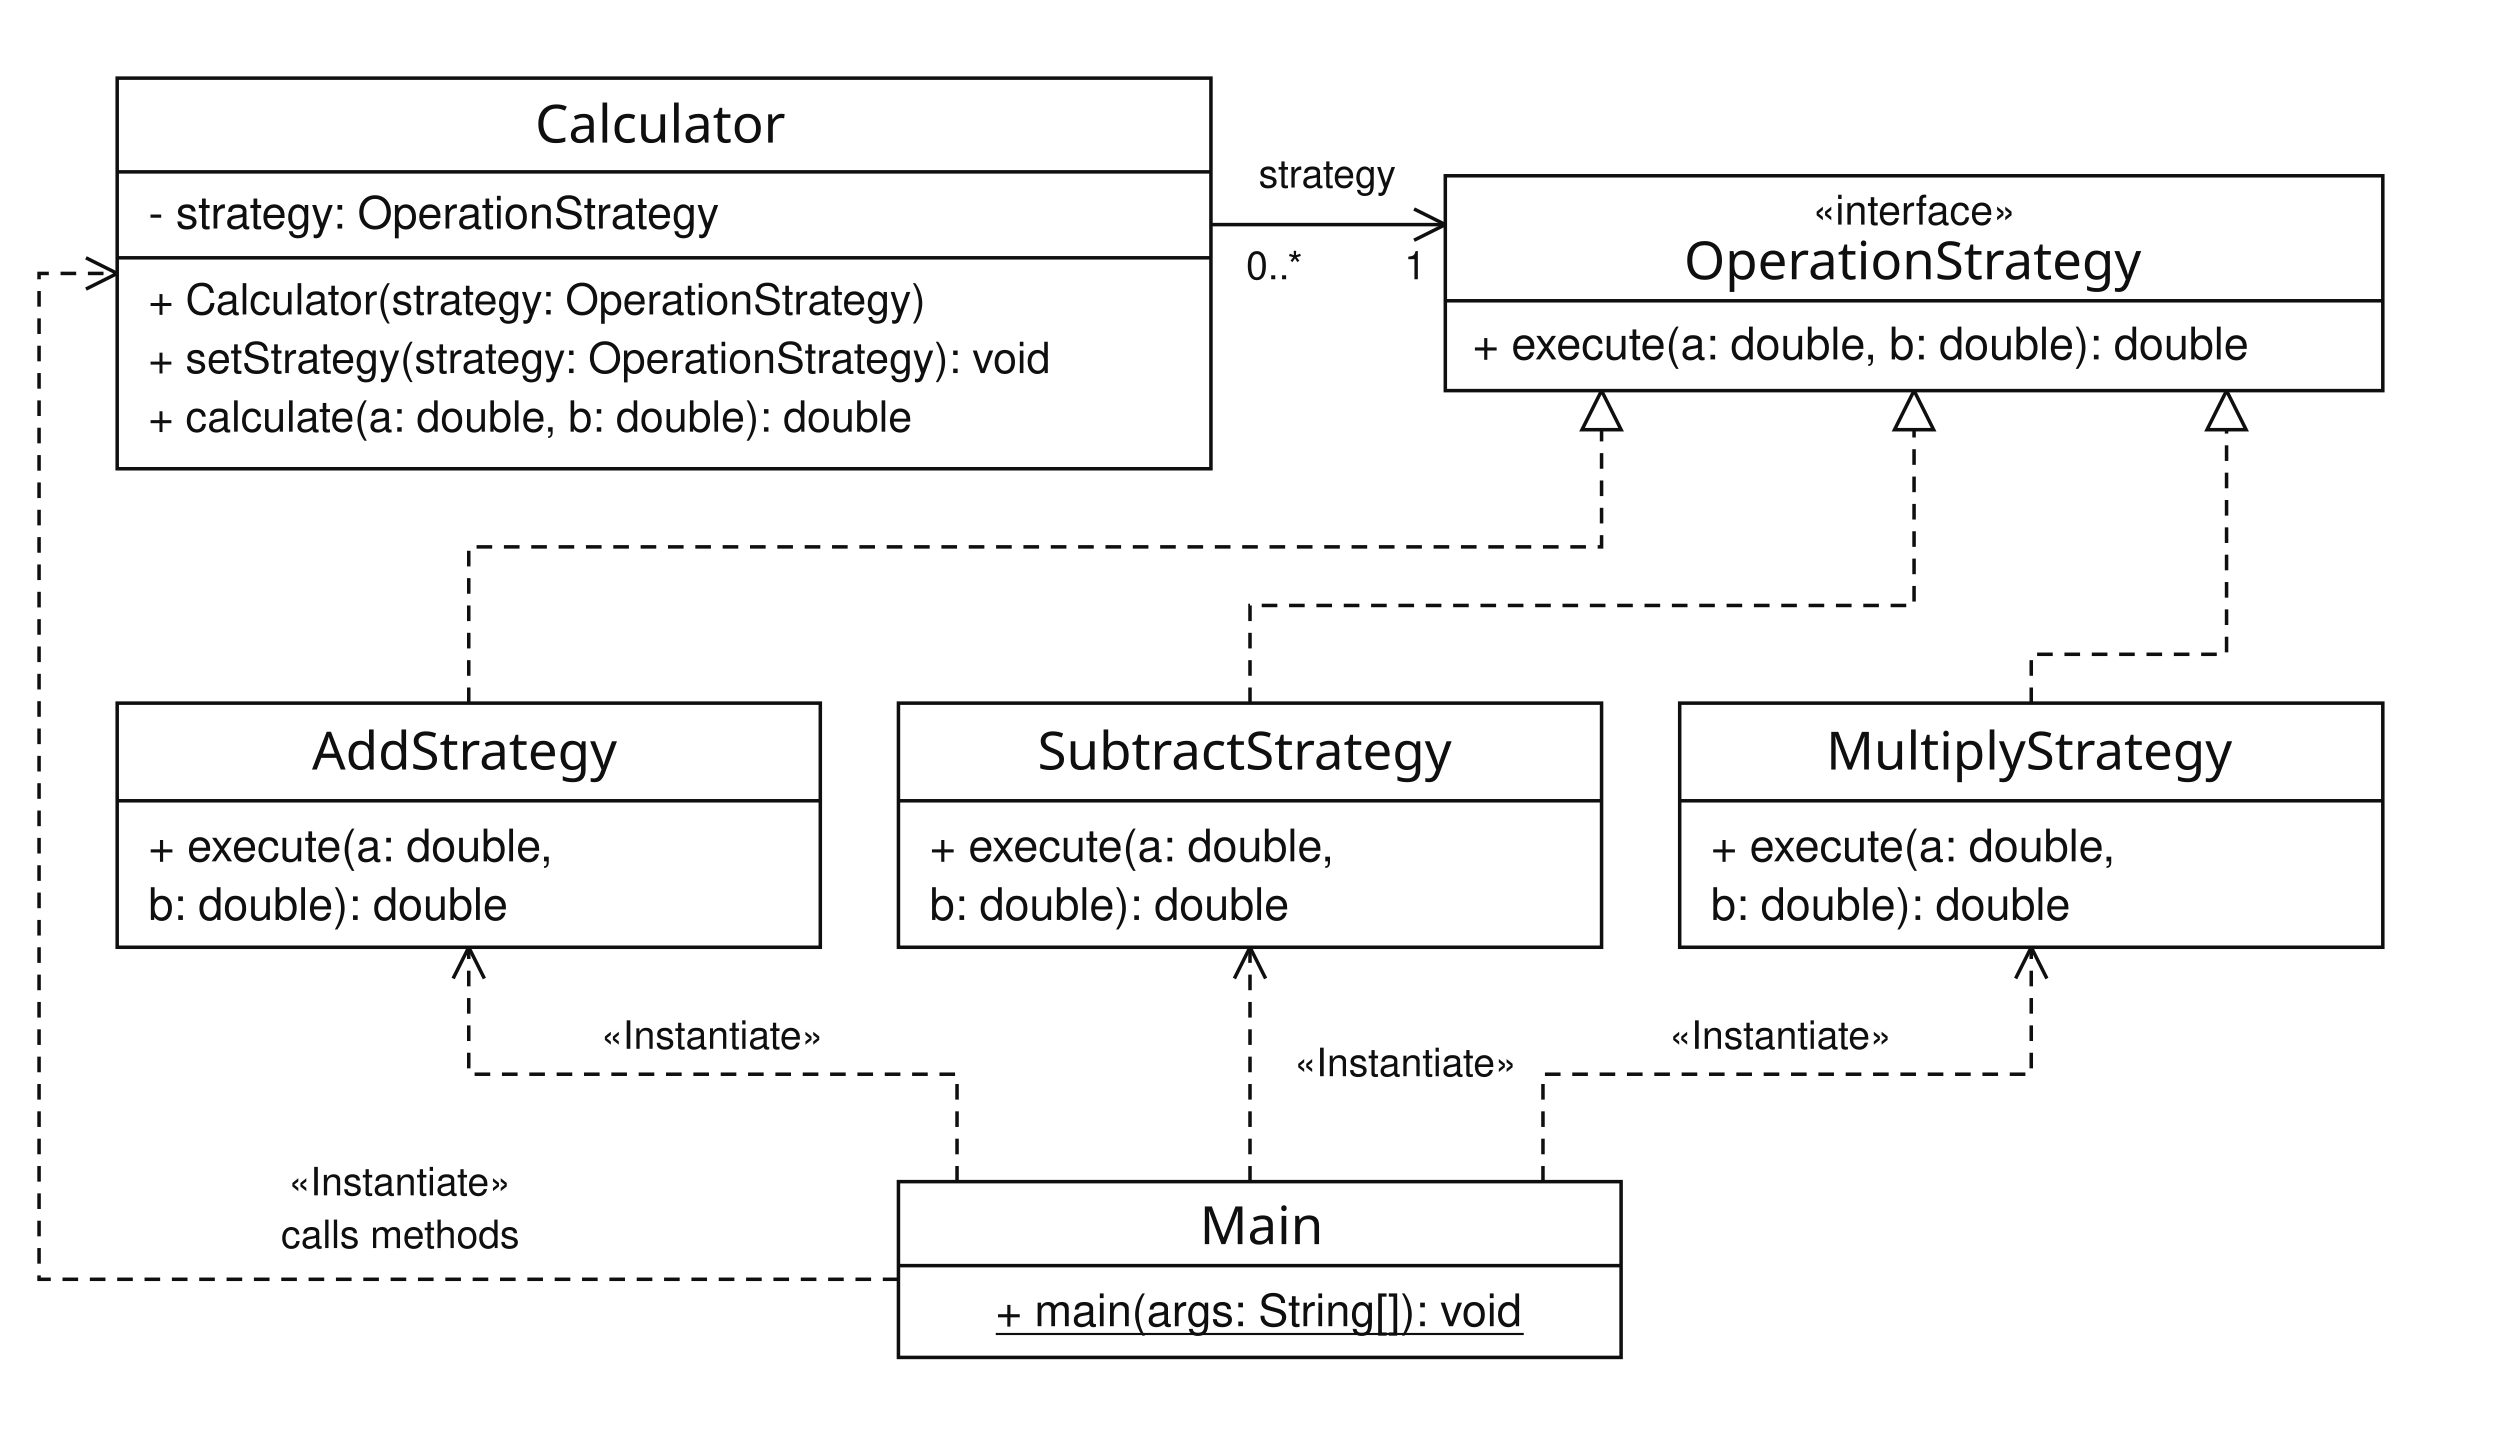
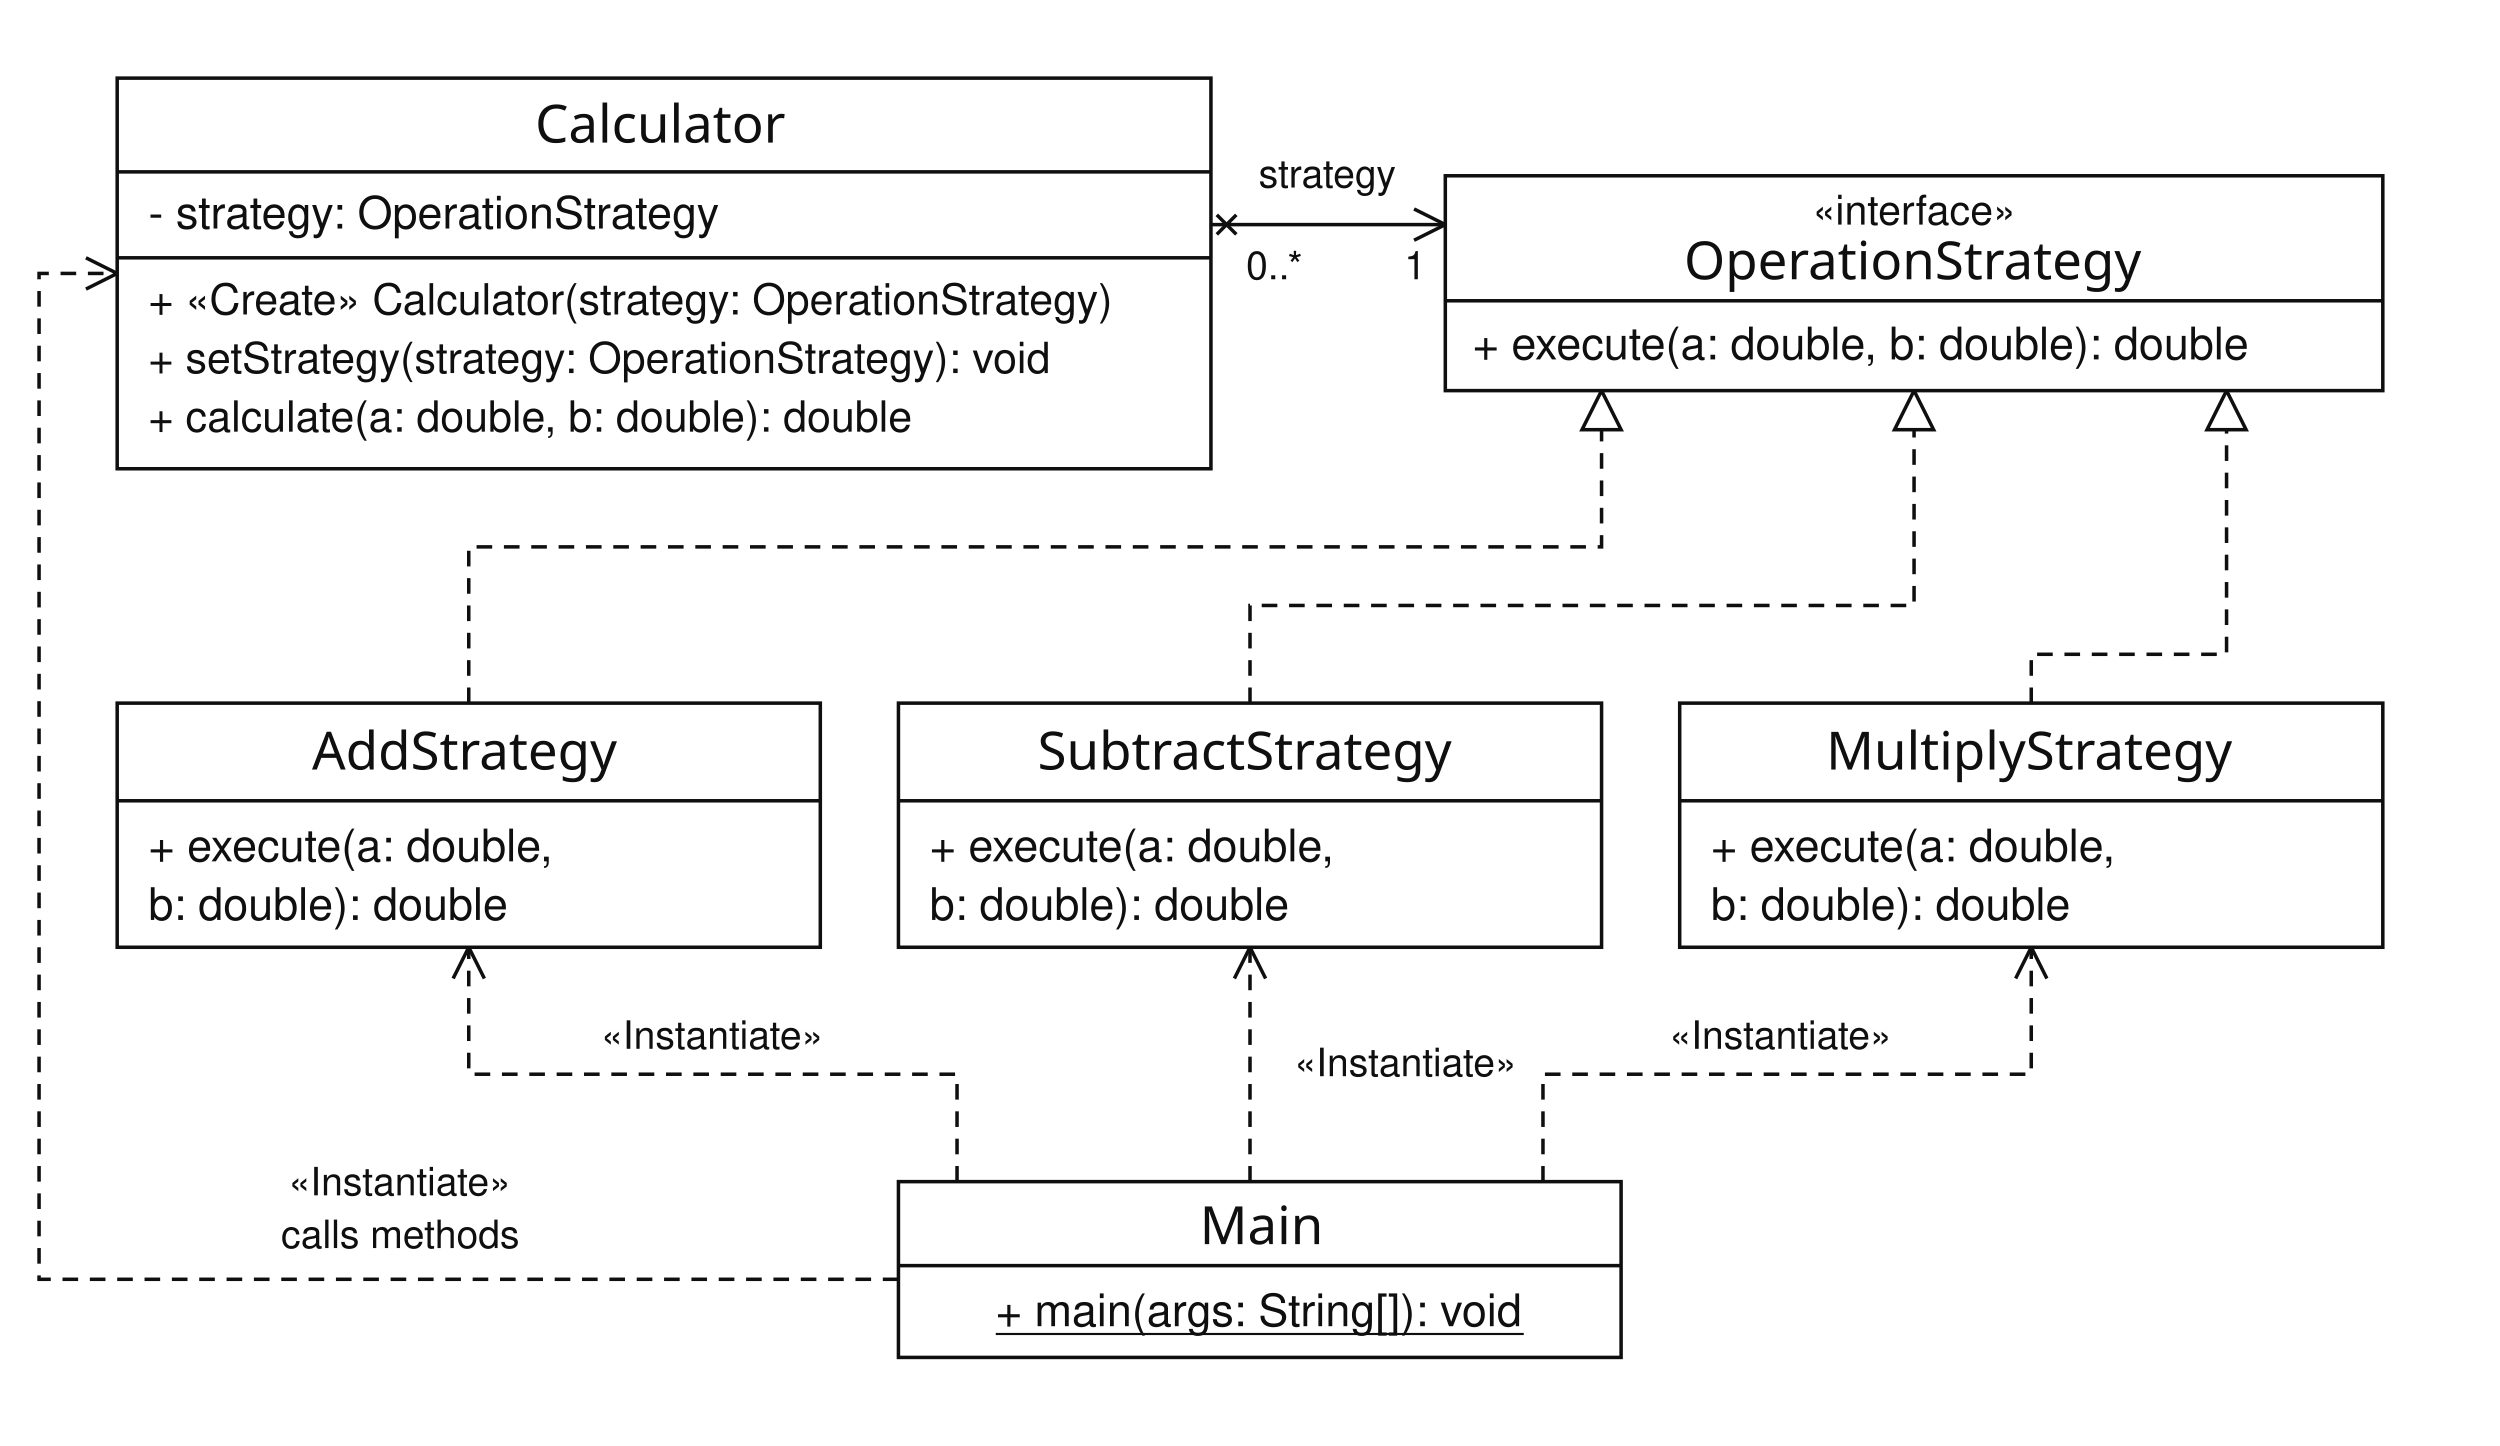
<svg xmlns="http://www.w3.org/2000/svg" width="1280" height="740" preserveAspectRatio="xMinYMin meet" viewBox="0 0 1280 740" version="1.0" fill-rule="evenodd">
  <clipPath id="clip">
    <rect x="0" y="0" width="1280" height="740" />
  </clipPath>
  <g id="group" transform="scale(1,-1) translate(0,-740)" style="clip-path: url(#clip)">
    <g transform="">
      <rect x="0" y="0" width="1280" height="740" style="stroke: none; stroke-linecap: butt; stroke-width: 1; fill: rgb(100%,100%,100%); fill-rule: evenodd;" />
      <polyline points="620 625, 740 625" style="stroke: rgb(6%,6%,6%); stroke-linecap: butt; stroke-width: 1.8; fill: None; fill-rule: evenodd;" />
      <polyline points="724 617, 740 625, 724 633" style="stroke: rgb(6%,6%,6%); stroke-linecap: butt; stroke-width: 1.8; fill: None; fill-rule: evenodd;" />
+       <path d="M 623,630 L 633,620 Z" style="stroke: rgb(6%,6%,6%); stroke-linecap: butt; stroke-width: 1.8;" />
+       <path d="M 623,620 L 633,630 Z" style="stroke: rgb(6%,6%,6%); stroke-linecap: butt; stroke-width: 1.8;" />
      <text x="644.43" y="644" style="font-family: Helvetica; font-size: 20px;fill: rgb(6%,6%,6%); stroke:none;" transform="translate(0,1288) scale(1,-1)">strategy</text>
      <text x="638" y="597" style="font-family: Helvetica; font-size: 20px;fill: rgb(6%,6%,6%); stroke:none;" transform="translate(0,1194) scale(1,-1)">0..*</text>
      <text x="719" y="597" style="font-family: Helvetica; font-size: 20px;fill: rgb(6%,6%,6%); stroke:none;" transform="translate(0,1194) scale(1,-1)">1</text>
      <polyline points="240 380, 240 460, 820 460, 820 540" style="stroke: rgb(6%,6%,6%); stroke-linecap: butt; stroke-width: 1.8; fill: None; fill-rule: evenodd; stroke-dasharray: 8, 6;" />
      <polygon points="830 520, 820 540, 810 520" style="stroke: rgb(6%,6%,6%); stroke-linecap: butt; stroke-width: 1.8; fill: rgb(100%,100%,100%); fill-rule: evenodd;" />
      <polyline points="640 380, 640 430, 980 430, 980 540" style="stroke: rgb(6%,6%,6%); stroke-linecap: butt; stroke-width: 1.8; fill: None; fill-rule: evenodd; stroke-dasharray: 8, 6;" />
      <polygon points="990 520, 980 540, 970 520" style="stroke: rgb(6%,6%,6%); stroke-linecap: butt; stroke-width: 1.8; fill: rgb(100%,100%,100%); fill-rule: evenodd;" />
      <polyline points="1040 380, 1040 405, 1140 405, 1140 540" style="stroke: rgb(6%,6%,6%); stroke-linecap: butt; stroke-width: 1.8; fill: None; fill-rule: evenodd; stroke-dasharray: 8, 6;" />
      <polygon points="1150 520, 1140 540, 1130 520" style="stroke: rgb(6%,6%,6%); stroke-linecap: butt; stroke-width: 1.8; fill: rgb(100%,100%,100%); fill-rule: evenodd;" />
      <polyline points="460 85, 20 85, 20 600, 60 600" style="stroke: rgb(6%,6%,6%); stroke-linecap: butt; stroke-width: 1.8; fill: None; fill-rule: evenodd; stroke-dasharray: 8, 6;" />
      <polyline points="44 592, 60 600, 44 608" style="stroke: rgb(6%,6%,6%); stroke-linecap: butt; stroke-width: 1.8; fill: None; fill-rule: evenodd;" />
      <text x="147.74" y="128" style="font-family: Helvetica; font-size: 20px;fill: rgb(6%,6%,6%); stroke:none;" transform="translate(0,256) scale(1,-1)">«Instantiate»</text>
      <text x="143.87" y="101" style="font-family: Helvetica; font-size: 20px;fill: rgb(6%,6%,6%); stroke:none;" transform="translate(0,202) scale(1,-1)">calls methods</text>
      <polyline points="490 135, 490 190, 240 190, 240 255" style="stroke: rgb(6%,6%,6%); stroke-linecap: butt; stroke-width: 1.8; fill: None; fill-rule: evenodd; stroke-dasharray: 8, 6;" />
      <polyline points="248 239, 240 255, 232 239" style="stroke: rgb(6%,6%,6%); stroke-linecap: butt; stroke-width: 1.8; fill: None; fill-rule: evenodd;" />
      <text x="307.74" y="203" style="font-family: Helvetica; font-size: 20px;fill: rgb(6%,6%,6%); stroke:none;" transform="translate(0,406) scale(1,-1)">«Instantiate»</text>
      <polyline points="640 135, 640 255" style="stroke: rgb(6%,6%,6%); stroke-linecap: butt; stroke-width: 1.8; fill: None; fill-rule: evenodd; stroke-dasharray: 8, 6;" />
      <polyline points="648 239, 640 255, 632 239" style="stroke: rgb(6%,6%,6%); stroke-linecap: butt; stroke-width: 1.8; fill: None; fill-rule: evenodd;" />
      <text x="662.74" y="189" style="font-family: Helvetica; font-size: 20px;fill: rgb(6%,6%,6%); stroke:none;" transform="translate(0,378) scale(1,-1)">«Instantiate»</text>
      <polyline points="790 135, 790 190, 1040 190, 1040 255" style="stroke: rgb(6%,6%,6%); stroke-linecap: butt; stroke-width: 1.8; fill: None; fill-rule: evenodd; stroke-dasharray: 8, 6;" />
      <polyline points="1048 239, 1040 255, 1032 239" style="stroke: rgb(6%,6%,6%); stroke-linecap: butt; stroke-width: 1.8; fill: None; fill-rule: evenodd;" />
      <text x="854.74" y="203" style="font-family: Helvetica; font-size: 20px;fill: rgb(6%,6%,6%); stroke:none;" transform="translate(0,406) scale(1,-1)">«Instantiate»</text>
      <rect x="60" y="500" width="560" height="200" style="stroke: rgb(6%,6%,6%); stroke-linecap: butt; stroke-width: 1.8; fill: rgb(100%,100%,100%); fill-rule: evenodd;" />
      <text x="273.985" y="667" style="font-family: Helvetica-Bold; font-size: 27px;fill: rgb(6%,6%,6%); stroke:none;" transform="translate(0,1334) scale(1,-1)">Calculator</text>
      <path d="M 60,652 L 620,652 Z" style="stroke: rgb(6%,6%,6%); stroke-linecap: butt; stroke-width: 1.8;" />
      <text x="76" y="623" style="font-family: Helvetica; font-size: 23px;fill: rgb(6%,6%,6%); stroke:none;" transform="translate(0,1246) scale(1,-1)">- strategy: OperationStrategy</text>
      <path d="M 60,608 L 620,608 Z" style="stroke: rgb(6%,6%,6%); stroke-linecap: butt; stroke-width: 1.8;" />
-       <text x="76" y="579" style="font-family: Helvetica; font-size: 22px;fill: rgb(6%,6%,6%); stroke:none;" transform="translate(0,1158) scale(1,-1)">+ Calculator(strategy: OperationStrategy)</text>
+       <text x="76" y="579" style="font-family: Helvetica; font-size: 22px;fill: rgb(6%,6%,6%); stroke:none;" transform="translate(0,1158) scale(1,-1)">+ «Create» Calculator(strategy: OperationStrategy)</text>
      <text x="76" y="549" style="font-family: Helvetica; font-size: 22px;fill: rgb(6%,6%,6%); stroke:none;" transform="translate(0,1098) scale(1,-1)">+ setStrategy(strategy: OperationStrategy): void</text>
      <text x="76" y="519" style="font-family: Helvetica; font-size: 22px;fill: rgb(6%,6%,6%); stroke:none;" transform="translate(0,1038) scale(1,-1)">+ calculate(a: double, b: double): double</text>
      <rect x="740" y="540" width="480" height="110" style="stroke: rgb(6%,6%,6%); stroke-linecap: butt; stroke-width: 1.8; fill: rgb(100%,100%,100%); fill-rule: evenodd;" />
      <text x="928.057" y="625" style="font-family: Helvetica; font-size: 21px;fill: rgb(6%,6%,6%); stroke:none;" transform="translate(0,1250) scale(1,-1)">«interface»</text>
      <text x="862.226" y="597" style="font-family: Helvetica-Bold; font-size: 27px;fill: rgb(6%,6%,6%); stroke:none;" transform="translate(0,1194) scale(1,-1)">OperationStrategy</text>
      <path d="M 740,586 L 1220,586 Z" style="stroke: rgb(6%,6%,6%); stroke-linecap: butt; stroke-width: 1.8;" />
      <text x="754" y="556" style="font-family: Helvetica; font-size: 23px;fill: rgb(6%,6%,6%); stroke:none;" transform="translate(0,1112) scale(1,-1)">+ execute(a: double, b: double): double</text>
      <rect x="60" y="255" width="360" height="125" style="stroke: rgb(6%,6%,6%); stroke-linecap: butt; stroke-width: 1.8; fill: rgb(100%,100%,100%); fill-rule: evenodd;" />
      <text x="159.743" y="346" style="font-family: Helvetica-Bold; font-size: 27px;fill: rgb(6%,6%,6%); stroke:none;" transform="translate(0,692) scale(1,-1)">AddStrategy</text>
      <path d="M 60,330 L 420,330 Z" style="stroke: rgb(6%,6%,6%); stroke-linecap: butt; stroke-width: 1.8;" />
      <text x="76" y="299" style="font-family: Helvetica; font-size: 23px;fill: rgb(6%,6%,6%); stroke:none;" transform="translate(0,598) scale(1,-1)">+ execute(a: double,</text>
      <text x="76" y="269" style="font-family: Helvetica; font-size: 23px;fill: rgb(6%,6%,6%); stroke:none;" transform="translate(0,538) scale(1,-1)">    b: double): double</text>
      <rect x="460" y="255" width="360" height="125" style="stroke: rgb(6%,6%,6%); stroke-linecap: butt; stroke-width: 1.8; fill: rgb(100%,100%,100%); fill-rule: evenodd;" />
      <text x="531.231" y="346" style="font-family: Helvetica-Bold; font-size: 27px;fill: rgb(6%,6%,6%); stroke:none;" transform="translate(0,692) scale(1,-1)">SubtractStrategy</text>
      <path d="M 460,330 L 820,330 Z" style="stroke: rgb(6%,6%,6%); stroke-linecap: butt; stroke-width: 1.8;" />
      <text x="476" y="299" style="font-family: Helvetica; font-size: 23px;fill: rgb(6%,6%,6%); stroke:none;" transform="translate(0,598) scale(1,-1)">+ execute(a: double,</text>
      <text x="476" y="269" style="font-family: Helvetica; font-size: 23px;fill: rgb(6%,6%,6%); stroke:none;" transform="translate(0,538) scale(1,-1)">    b: double): double</text>
      <rect x="860" y="255" width="360" height="125" style="stroke: rgb(6%,6%,6%); stroke-linecap: butt; stroke-width: 1.8; fill: rgb(100%,100%,100%); fill-rule: evenodd;" />
      <text x="934.984" y="346" style="font-family: Helvetica-Bold; font-size: 27px;fill: rgb(6%,6%,6%); stroke:none;" transform="translate(0,692) scale(1,-1)">MultiplyStrategy</text>
      <path d="M 860,330 L 1220,330 Z" style="stroke: rgb(6%,6%,6%); stroke-linecap: butt; stroke-width: 1.8;" />
      <text x="876" y="299" style="font-family: Helvetica; font-size: 23px;fill: rgb(6%,6%,6%); stroke:none;" transform="translate(0,598) scale(1,-1)">+ execute(a: double,</text>
      <text x="876" y="269" style="font-family: Helvetica; font-size: 23px;fill: rgb(6%,6%,6%); stroke:none;" transform="translate(0,538) scale(1,-1)">    b: double): double</text>
      <rect x="460" y="45" width="370" height="90" style="stroke: rgb(6%,6%,6%); stroke-linecap: butt; stroke-width: 1.8; fill: rgb(100%,100%,100%); fill-rule: evenodd;" />
      <text x="614.247" y="103" style="font-family: Helvetica-Bold; font-size: 27px;fill: rgb(6%,6%,6%); stroke:none;" transform="translate(0,206) scale(1,-1)">Main</text>
      <path d="M 460,92 L 830,92 Z" style="stroke: rgb(6%,6%,6%); stroke-linecap: butt; stroke-width: 1.8;" />
      <text x="509.829" y="61" style="font-family: Helvetica; font-size: 23px;fill: rgb(6%,6%,6%); stroke:none;" transform="translate(0,122) scale(1,-1)">+ main(args: String[]): void</text>
      <path d="M 509.829,57 L 780.171,57 Z" style="stroke: rgb(6%,6%,6%); stroke-linecap: butt; stroke-width: 1.1;" />
    </g>
  </g>
</svg>
